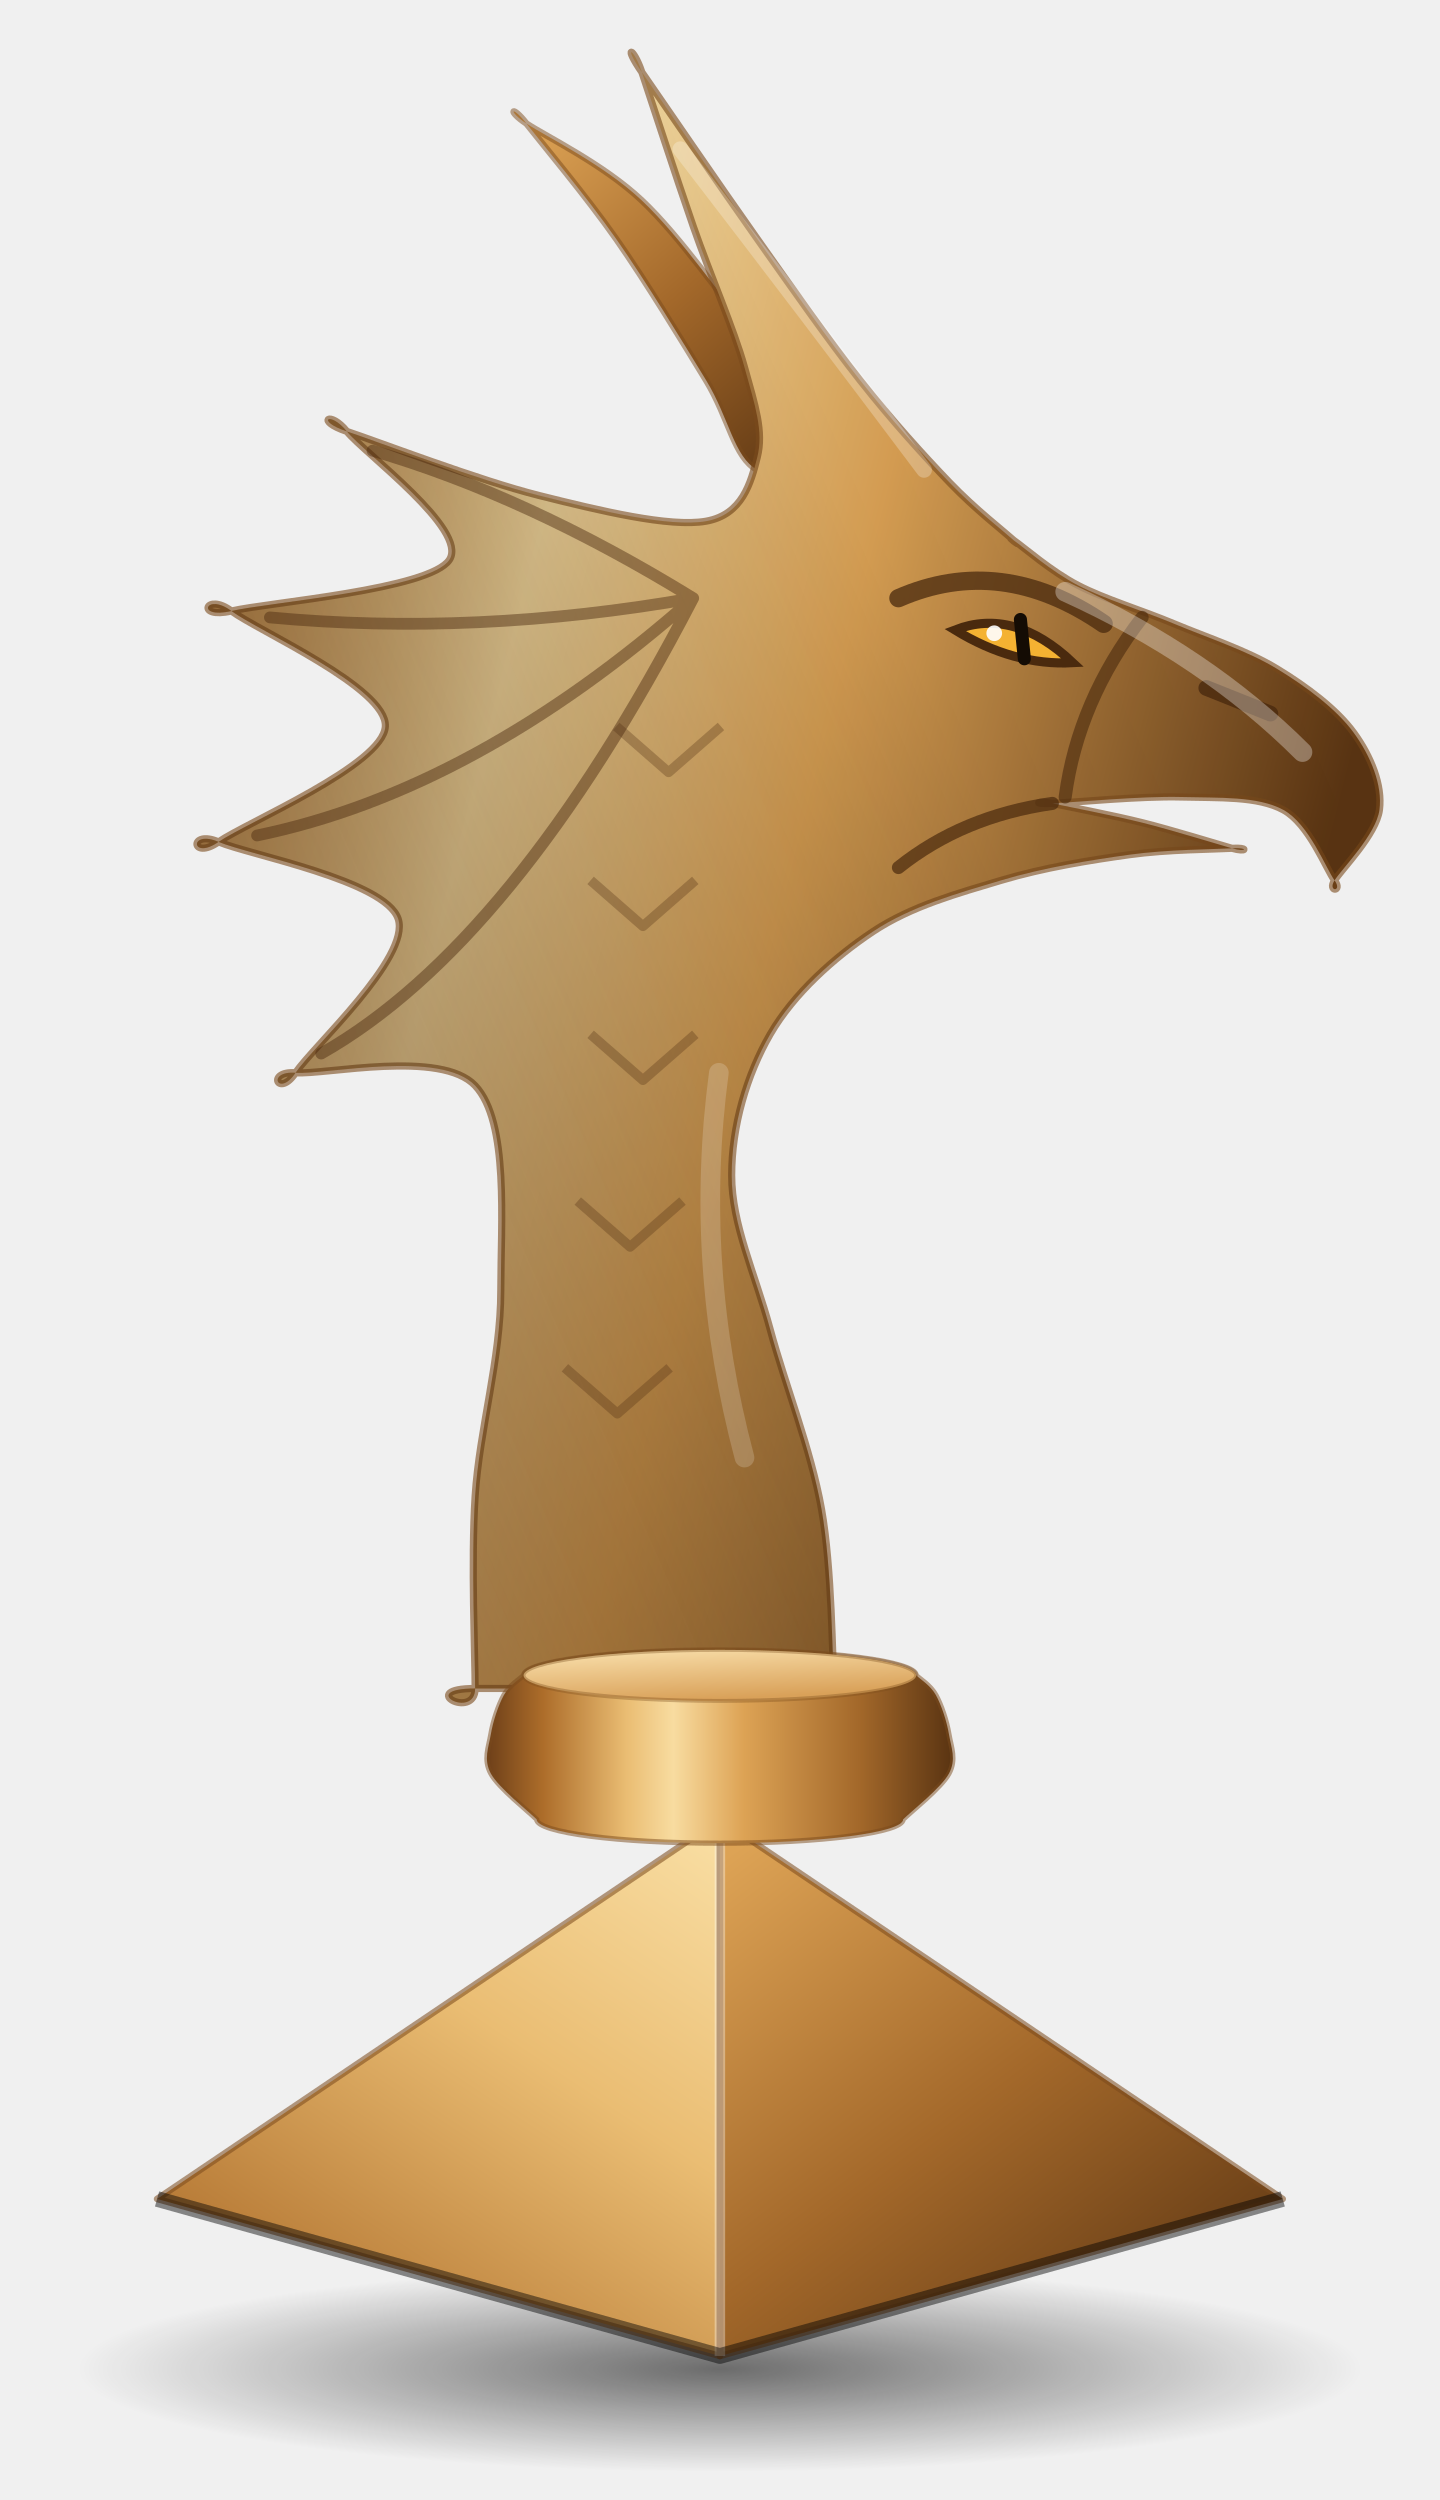
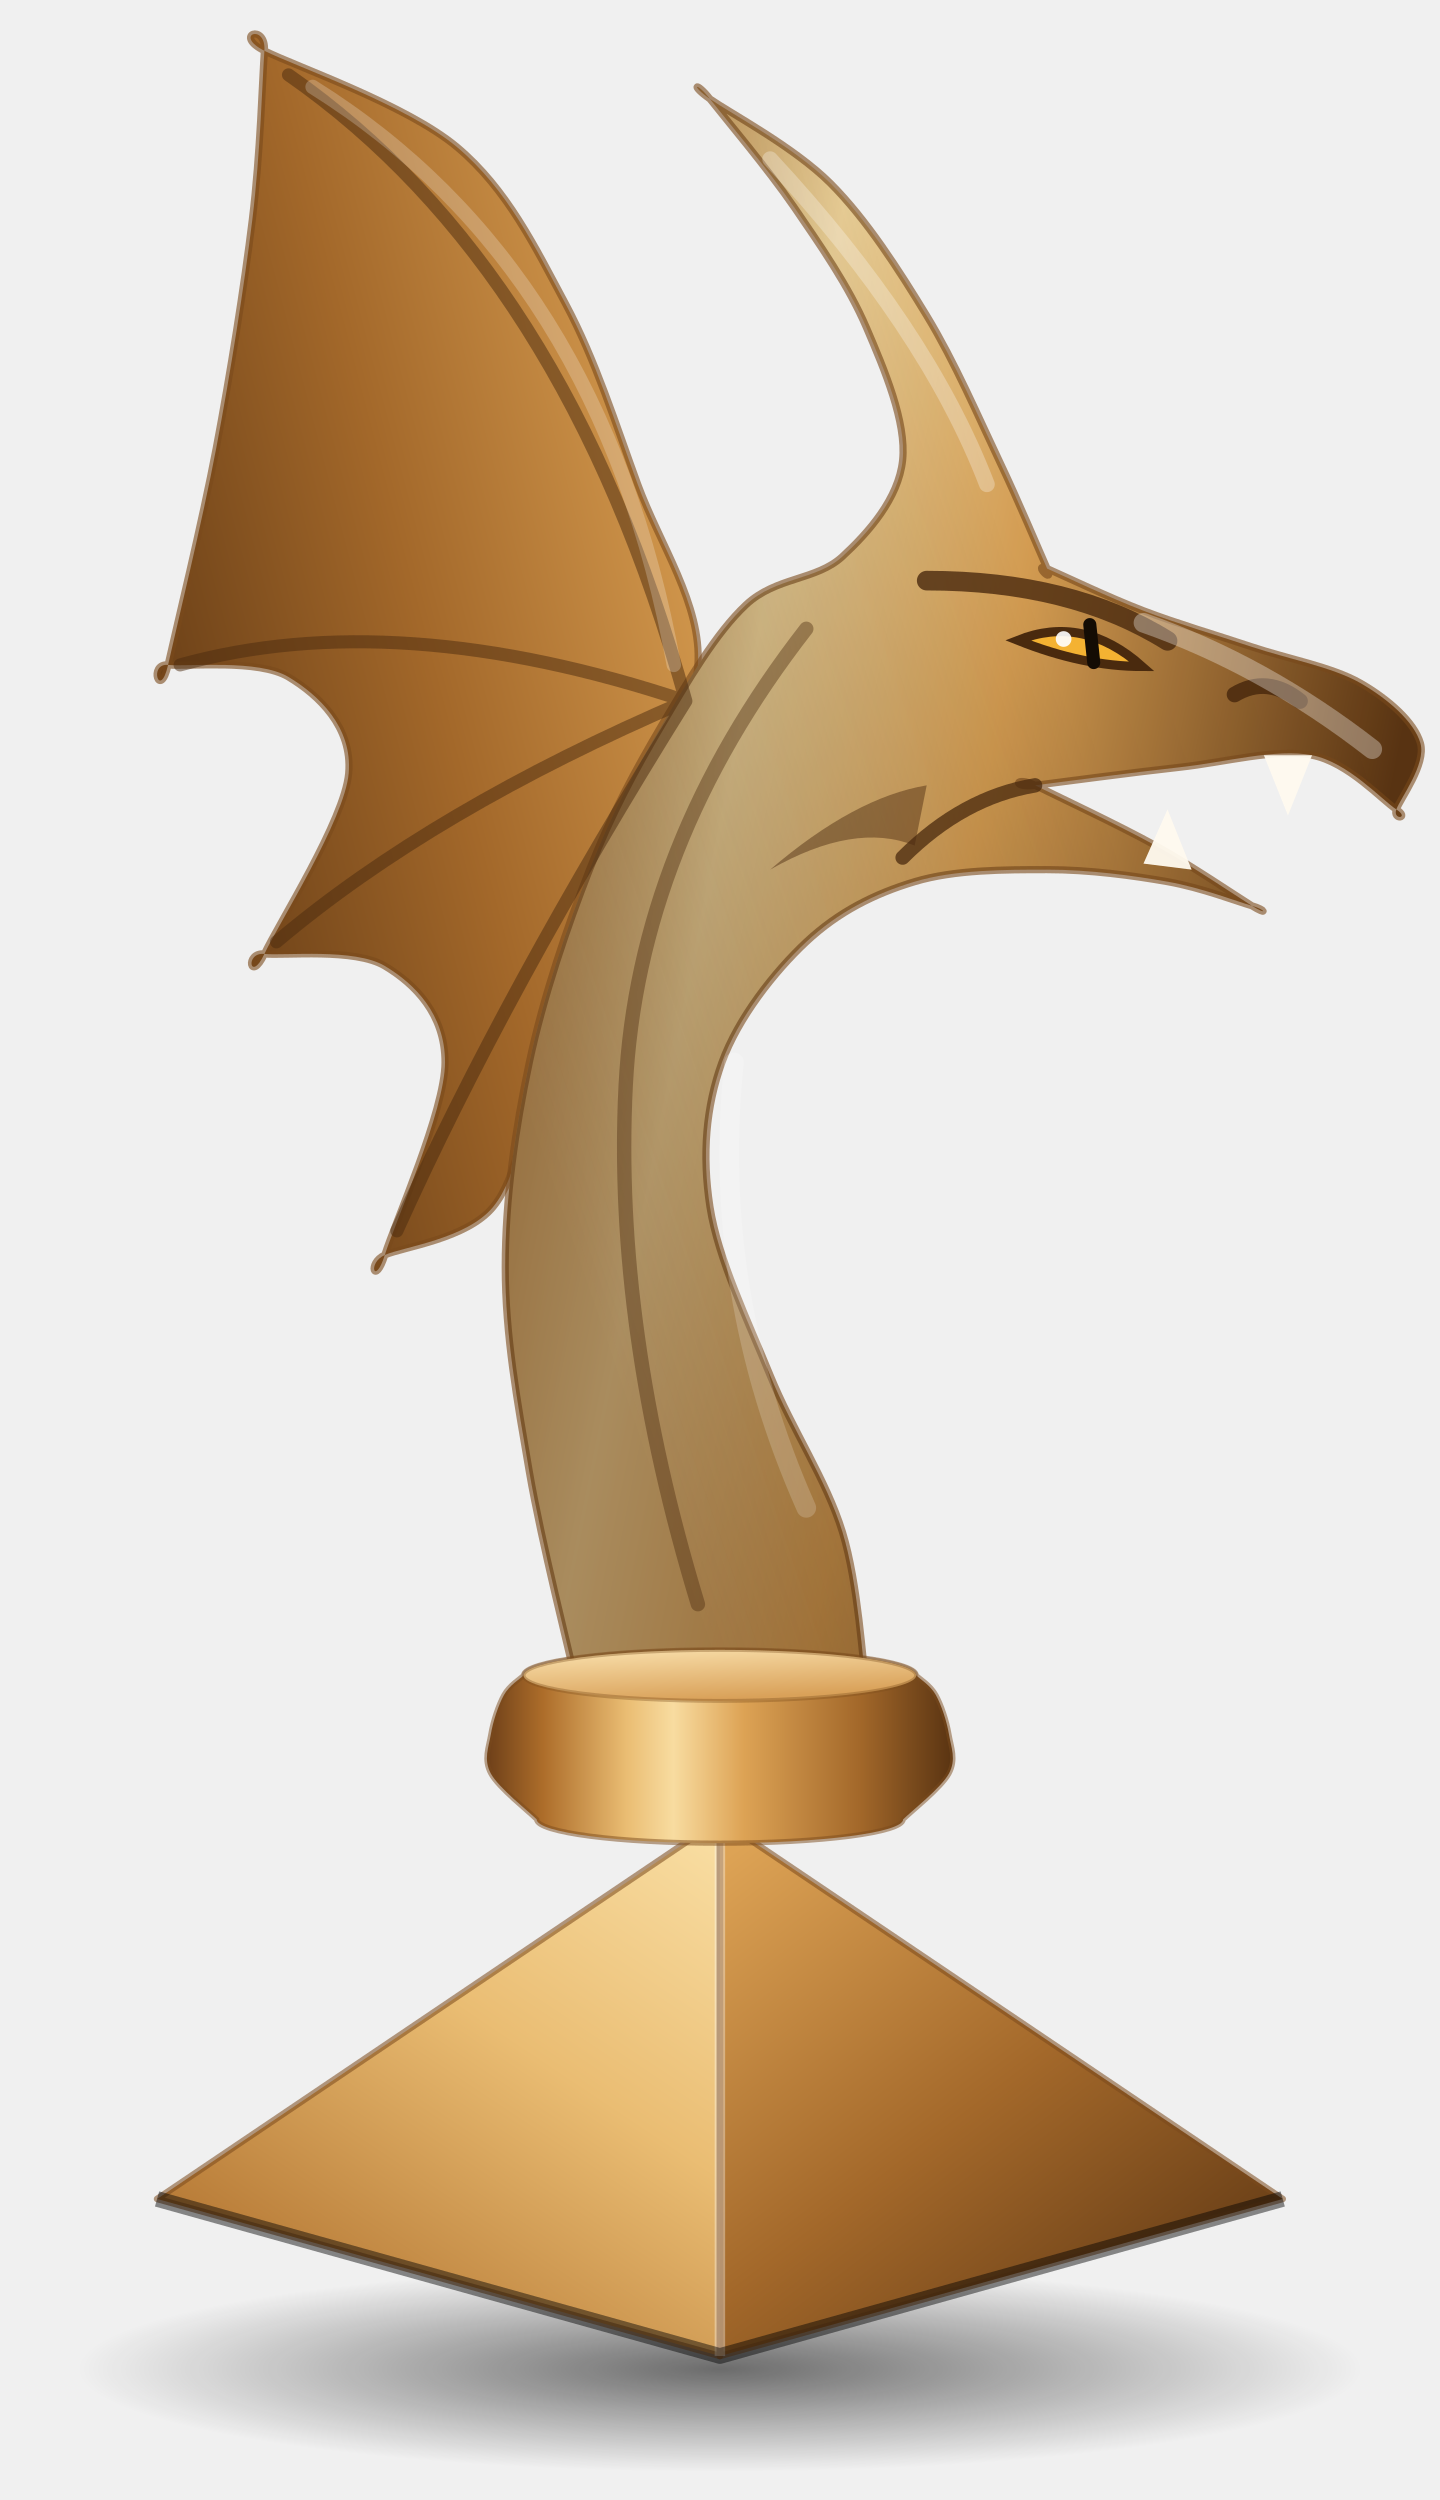
<svg xmlns="http://www.w3.org/2000/svg" viewBox="0 36 220 382" role="img" aria-label="Light Dragon Head">
  <defs>
    <linearGradient id="light-dragon-head-side" x1="0" y1="0" x2="1" y2="0">
      <stop offset="0" stop-color="#6e4019" />
      <stop offset="0.12" stop-color="#ad6d2a" />
      <stop offset="0.3" stop-color="#eabd73" />
      <stop offset="0.4" stop-color="#f8dca0" />
      <stop offset="0.55" stop-color="#dda355" />
      <stop offset="0.8" stop-color="#a3682a" />
      <stop offset="1" stop-color="#5a3412" />
    </linearGradient>
    <linearGradient id="light-dragon-head-top" x1="0" y1="0" x2="0.4" y2="1">
      <stop offset="0" stop-color="#fbe3b0" />
      <stop offset="1" stop-color="#d9a159" />
    </linearGradient>
    <linearGradient id="light-dragon-head-faceL" x1="0.2" y1="1" x2="0.9" y2="0">
      <stop offset="0" stop-color="#ad6d2a" />
      <stop offset="0.6" stop-color="#eabd73" />
      <stop offset="1" stop-color="#f8dca0" />
    </linearGradient>
    <linearGradient id="light-dragon-head-faceR" x1="0.1" y1="0" x2="0.9" y2="1">
      <stop offset="0" stop-color="#dda355" />
      <stop offset="0.5" stop-color="#a3682a" />
      <stop offset="1" stop-color="#5a3412" />
    </linearGradient>
    <radialGradient id="light-dragon-head-shadow" cx="0.5" cy="0.5" r="0.5">
      <stop offset="0" stop-color="#000" stop-opacity="0.55" />
      <stop offset="1" stop-color="#000" stop-opacity="0" />
    </radialGradient>
    <linearGradient id="light-dragon-head-head" x1="0" y1="0" x2="1" y2="0.35">
      <stop offset="0" stop-color="#ad6d2a" />
      <stop offset="0.35" stop-color="#f8dca0" />
      <stop offset="0.6" stop-color="#dda355" />
      <stop offset="1" stop-color="#5a3412" />
    </linearGradient>
    <linearGradient id="light-dragon-head-shade" x1="1" y1="0" x2="0" y2="0.6">
      <stop offset="0" stop-color="#000" stop-opacity="0" />
      <stop offset="0.45" stop-color="#000" stop-opacity="0.05" />
      <stop offset="1" stop-color="#4a2a0e" stop-opacity="0.45" />
    </linearGradient>
+     <linearGradient id="light-dragon-head-wing" x1="1" y1="0.2" x2="0" y2="0.8">
+       <stop offset="0" stop-color="#dda355" />
+       <stop offset="0.5" stop-color="#a3682a" />
+       <stop offset="1" stop-color="#5a3412" />
+     </linearGradient>
  </defs>
  <ellipse cx="110" cy="398" rx="98" ry="15.7" fill="url(#light-dragon-head-shadow)" />
  <polygon points="24.00,372.00 110.00,396.00 110.00,314.00" fill="url(#light-dragon-head-faceL)" stroke="#7a4a1c" stroke-opacity="0.55" stroke-width="1" stroke-linejoin="round" />
  <polygon points="110.00,396.00 196.00,372.00 110.00,314.00" fill="url(#light-dragon-head-faceR)" stroke="#7a4a1c" stroke-opacity="0.55" stroke-width="1" stroke-linejoin="round" />
  <path d="M110.00 396.00L110.00 314.00" stroke="#fff" stroke-opacity="0.35" stroke-width="1.6" />
  <path d="M24.00 372.00L110.00 396.00L196.00 372.00" fill="none" stroke="#000" stroke-opacity="0.45" stroke-width="2.4" stroke-linejoin="round" />
-   <path d="M129.44 105.84C129.44 102.57 120.95 94.73 115.72 88.20C110.49 81.67 103.96 72.19 98.08 66.64C92.20 61.09 83.38 56.84 80.44 54.88C77.50 52.92 78.15 51.94 80.44 54.88C82.73 57.82 89.59 65.99 94.16 72.52C98.73 79.05 104.29 88.20 107.88 94.08C111.47 99.96 112.13 105.84 115.72 107.80C119.31 109.76 129.44 109.11 129.44 105.84Z" fill="url(#light-dragon-head-faceR)" stroke="#7a4a1c" stroke-opacity="0.5" stroke-width="1" />
-   <path d="M127.48 294.00C136.63 294.00 127.81 298.57 127.48 294.00C127.15 289.43 127.15 275.71 125.52 266.56C123.89 257.41 119.97 247.61 117.68 239.12C115.39 230.63 111.80 223.11 111.80 215.60C111.80 208.09 114.09 200.25 117.68 194.04C121.27 187.83 127.48 182.28 133.36 178.36C139.24 174.44 146.43 172.48 152.96 170.52C159.49 168.56 166.68 167.42 172.56 166.60C178.44 165.78 185.63 165.78 188.24 165.62C190.85 165.46 190.53 166.27 188.24 165.62C185.95 164.97 179.09 162.84 174.52 161.70C169.95 160.56 163.09 159.25 160.80 158.76C158.51 158.27 157.53 158.92 160.80 158.76C164.07 158.60 174.52 157.62 180.40 157.78C186.28 157.94 192.16 157.62 196.08 159.74C200.00 161.86 202.61 168.72 203.92 170.52C205.23 172.32 202.78 172.32 203.92 170.52C205.06 168.72 210.29 163.50 210.78 159.74C211.27 155.98 209.47 151.57 206.86 147.98C204.25 144.39 199.67 140.96 195.10 138.18C190.53 135.40 184.48 133.44 179.42 131.32C174.36 129.20 168.80 127.56 164.72 125.44C160.64 123.32 156.55 119.72 154.92 118.58C153.29 117.44 156.55 120.05 154.92 118.58C153.29 117.11 149.04 113.84 145.12 109.76C141.20 105.68 136.30 100.29 131.40 94.08C126.50 87.87 121.27 80.36 115.72 72.52C110.17 64.68 101.02 51.29 98.08 47.04C95.14 42.79 96.77 43.12 98.08 47.04C99.39 50.96 103.31 63.05 105.92 70.56C108.53 78.07 112.13 86.24 113.76 92.12C115.39 98.00 116.70 101.92 115.72 105.84C114.74 109.76 113.43 114.66 107.88 115.64C102.33 116.62 91.55 114.01 82.40 111.72C73.25 109.43 57.90 103.55 53.00 101.92C48.10 100.29 50.39 98.65 53.00 101.92C55.61 105.19 71.62 116.95 68.68 121.52C65.74 126.09 40.91 128.05 35.36 129.36C29.81 130.67 31.44 126.42 35.36 129.36C39.28 132.30 59.21 141.12 58.88 147.00C58.55 152.88 37.65 161.70 33.40 164.64C29.15 167.58 28.83 162.68 33.40 164.64C37.97 166.60 58.88 170.52 60.84 176.40C62.80 182.28 47.77 196.00 45.16 199.92C42.55 203.84 40.59 199.59 45.16 199.92C49.73 200.25 67.37 196.33 72.60 201.88C77.83 207.43 76.52 222.79 76.52 233.24C76.52 243.69 73.25 254.47 72.60 264.60C71.95 274.73 72.60 289.10 72.60 294.00C72.60 298.90 63.45 294.00 72.60 294.00C81.75 294.00 118.33 294.00 127.48 294.00Z" fill="url(#light-dragon-head-head)" stroke="#7a4a1c" stroke-opacity="0.6" stroke-width="1.1" stroke-linejoin="round" />
-   <path d="M127.48 294.00C136.63 294.00 127.81 298.57 127.48 294.00C127.15 289.43 127.15 275.71 125.52 266.56C123.89 257.41 119.97 247.61 117.68 239.12C115.39 230.63 111.80 223.11 111.80 215.60C111.80 208.09 114.09 200.25 117.68 194.04C121.27 187.83 127.48 182.28 133.36 178.36C139.24 174.44 146.43 172.48 152.96 170.52C159.49 168.56 166.68 167.42 172.56 166.60C178.44 165.78 185.63 165.78 188.24 165.62C190.85 165.46 190.53 166.27 188.24 165.62C185.95 164.97 179.09 162.84 174.52 161.70C169.95 160.56 163.09 159.25 160.80 158.76C158.51 158.27 157.53 158.92 160.80 158.76C164.07 158.60 174.52 157.62 180.40 157.78C186.28 157.94 192.16 157.62 196.08 159.74C200.00 161.86 202.61 168.72 203.92 170.52C205.23 172.32 202.78 172.32 203.92 170.52C205.06 168.72 210.29 163.50 210.78 159.74C211.27 155.98 209.47 151.57 206.86 147.98C204.25 144.39 199.67 140.96 195.10 138.18C190.53 135.40 184.48 133.44 179.42 131.32C174.36 129.20 168.80 127.56 164.72 125.44C160.64 123.32 156.55 119.72 154.92 118.58C153.29 117.44 156.55 120.05 154.92 118.58C153.29 117.11 149.04 113.84 145.12 109.76C141.20 105.68 136.30 100.29 131.40 94.08C126.50 87.87 121.27 80.36 115.72 72.52C110.17 64.68 101.02 51.29 98.08 47.04C95.14 42.79 96.77 43.12 98.08 47.04C99.39 50.96 103.31 63.05 105.92 70.56C108.53 78.07 112.13 86.24 113.76 92.12C115.39 98.00 116.70 101.92 115.72 105.84C114.74 109.76 113.43 114.66 107.88 115.64C102.33 116.62 91.55 114.01 82.40 111.72C73.25 109.43 57.90 103.55 53.00 101.92C48.10 100.29 50.39 98.65 53.00 101.92C55.61 105.19 71.62 116.95 68.68 121.52C65.74 126.09 40.91 128.05 35.36 129.36C29.81 130.67 31.44 126.42 35.36 129.36C39.28 132.30 59.21 141.12 58.88 147.00C58.55 152.88 37.65 161.70 33.40 164.64C29.15 167.58 28.83 162.68 33.40 164.64C37.97 166.60 58.88 170.52 60.84 176.40C62.80 182.28 47.77 196.00 45.16 199.92C42.55 203.84 40.59 199.59 45.16 199.92C49.73 200.25 67.37 196.33 72.60 201.88C77.83 207.43 76.52 222.79 76.52 233.24C76.52 243.69 73.25 254.47 72.60 264.60C71.95 274.73 72.60 289.10 72.60 294.00C72.60 298.90 63.45 294.00 72.60 294.00C81.75 294.00 118.33 294.00 127.48 294.00Z" fill="url(#light-dragon-head-shade)" />
-   <path d="M105.92 127.40Q80.44 111.72 56.92 104.86M105.92 127.40Q72.60 133.28 41.24 130.34M105.92 127.40Q72.60 156.80 39.28 163.66M105.92 127.40Q78.48 180.32 49.08 196.98" fill="none" stroke="#4a2a0e" stroke-opacity="0.45" stroke-width="1.8" stroke-linecap="round" />
-   <path d="M174.52 130.34Q164.72 143.08 162.76 157.78" fill="none" stroke="#4a2a0e" stroke-opacity="0.6" stroke-width="2" stroke-linecap="round" />
-   <path d="M184.32 141.12L194.12 145.04" fill="none" stroke="#4a2a0e" stroke-opacity="0.8" stroke-width="2.4" stroke-linecap="round" />
-   <path d="M160.80 158.76Q147.08 160.72 137.28 168.56" fill="none" stroke="#4a2a0e" stroke-opacity="0.7" stroke-width="2" stroke-linecap="round" />
-   <path d="M137.28 127.40Q152.96 120.54 168.64 131.32" fill="none" stroke="#4a2a0e" stroke-opacity="0.75" stroke-width="2.8" stroke-linecap="round" />
-   <path d="M94.16 147.00l8 7l8 -7M90.24 170.52l8 7l8 -7M90.24 194.04l8 7l8 -7M88.28 219.52l8 7l8 -7M86.32 245.00l8 7l8 -7" fill="none" stroke="#4a2a0e" stroke-opacity="0.3" stroke-width="1.5" stroke-linejoin="round" />
-   <path d="M145.92 132.26Q154.92 128.76 163.92 137.26Q154.92 137.76 145.92 132.26Z" fill="#f4b232" stroke="#4a2a0e" stroke-width="1.4" />
-   <path d="M155.92 130.66L156.52 136.66" stroke="#140c04" stroke-width="2" stroke-linecap="round" />
-   <circle cx="151.92" cy="132.76" r="1.2" fill="#fff" fill-opacity="0.9" />
-   <path d="M162.76 126.42Q184.32 136.22 199.02 150.92" fill="none" stroke="#fff" stroke-opacity="0.32" stroke-width="3" stroke-linecap="round" />
-   <path d="M141.20 107.80Q123.56 84.28 103.96 58.80" fill="none" stroke="#fff" stroke-opacity="0.25" stroke-width="2.4" stroke-linecap="round" />
-   <path d="M113.76 258.72Q105.92 229.32 109.84 199.92" fill="none" stroke="#fff" stroke-opacity="0.18" stroke-width="3" stroke-linecap="round" />
+   <path d="M106.64 137.60C107.25 128.40 100.81 119.20 97.44 110.00C94.07 100.80 91.00 90.99 86.40 82.40C81.80 73.81 77.51 64.92 69.84 58.48C62.17 52.04 45.31 46.21 40.40 43.76C35.49 41.31 40.71 39.47 40.40 43.76C40.09 48.05 39.79 59.40 38.56 69.52C37.33 79.64 35.19 93.13 33.04 104.48C30.89 115.83 26.91 132.08 25.68 137.60C24.45 143.12 22.61 137.29 25.68 137.60C28.75 137.91 39.48 136.68 44.08 139.44C48.68 142.20 53.89 147.11 53.28 154.16C52.67 161.21 42.55 177.16 40.40 181.76C38.25 186.36 37.33 181.45 40.40 181.76C43.47 182.07 54.20 180.84 58.80 183.60C63.40 186.36 68.00 190.96 68.00 198.32C68.00 205.68 60.33 222.85 58.80 227.76C57.27 232.67 56.04 228.99 58.80 227.76C61.56 226.53 71.37 225.31 75.36 220.40C79.35 215.49 79.65 207.52 82.72 198.32C85.79 189.12 89.77 175.32 93.76 165.20C97.75 155.08 106.03 146.80 106.64 137.60Z" fill="url(#light-dragon-head-wing)" stroke="#7a4a1c" stroke-opacity="0.6" stroke-width="1.1" stroke-linejoin="round" />
+   <path d="M132.40 294.00C139.76 294.00 133.01 297.99 132.40 294.00C131.79 290.01 131.17 278.05 128.72 270.08C126.27 262.11 121.05 254.44 117.68 246.16C114.31 237.88 109.71 228.37 108.48 220.40C107.25 212.43 107.87 205.07 110.32 198.32C112.77 191.57 118.29 184.52 123.20 179.92C128.11 175.32 133.63 172.56 139.76 170.72C145.89 168.88 153.56 168.88 160.00 168.88C166.44 168.88 173.19 169.80 178.40 170.72C183.61 171.64 189.13 173.79 191.28 174.40C193.43 175.01 193.73 175.93 191.28 174.40C188.83 172.87 182.08 168.27 176.56 165.20C171.04 162.13 161.23 157.53 158.16 156.00C155.09 154.47 154.48 156.46 158.16 156.00C161.84 155.54 173.19 154.01 180.24 153.24C187.29 152.47 194.96 150.33 200.48 151.40C206.00 152.47 211.21 158.30 213.36 159.68C215.51 161.06 212.75 161.37 213.36 159.68C213.97 157.99 217.96 152.78 217.04 149.56C216.12 146.34 212.13 142.81 207.84 140.36C203.55 137.91 196.80 136.68 191.28 134.84C185.76 133.00 179.93 131.31 174.72 129.32C169.51 127.33 162.45 123.95 160.00 122.88C157.55 121.81 161.23 125.64 160.00 122.88C158.77 120.12 155.71 112.76 152.64 106.32C149.57 99.88 145.89 91.29 141.60 84.24C137.31 77.19 132.40 69.52 126.88 64.00C121.36 58.48 111.55 53.27 108.48 51.12C105.41 48.97 106.33 48.36 108.48 51.12C110.63 53.88 117.37 61.85 121.36 67.68C125.35 73.51 129.64 79.64 132.40 86.08C135.16 92.52 138.53 100.49 137.92 106.32C137.31 112.15 132.71 117.36 128.72 121.04C124.73 124.72 118.60 124.11 114.00 128.40C109.40 132.69 105.11 140.05 101.12 146.80C97.13 153.55 93.45 160.29 90.08 168.88C86.71 177.47 83.03 188.20 80.88 198.32C78.73 208.44 77.20 219.17 77.20 229.60C77.20 240.03 79.04 250.15 80.88 260.88C82.72 271.61 87.01 288.48 88.24 294.00C89.47 299.52 80.88 294.00 88.24 294.00C95.60 294.00 125.04 294.00 132.40 294.00Z" fill="url(#light-dragon-head-head)" stroke="#7a4a1c" stroke-opacity="0.6" stroke-width="1.1" stroke-linejoin="round" />
+   <path d="M132.40 294.00C139.76 294.00 133.01 297.99 132.40 294.00C131.79 290.01 131.17 278.05 128.72 270.08C126.27 262.11 121.05 254.44 117.68 246.16C114.31 237.88 109.71 228.37 108.48 220.40C107.25 212.43 107.87 205.07 110.32 198.32C112.77 191.57 118.29 184.52 123.20 179.92C128.11 175.32 133.63 172.56 139.76 170.72C145.89 168.88 153.56 168.88 160.00 168.88C166.44 168.88 173.19 169.80 178.40 170.72C183.61 171.64 189.13 173.79 191.28 174.40C193.43 175.01 193.73 175.93 191.28 174.40C188.83 172.87 182.08 168.27 176.56 165.20C171.04 162.13 161.23 157.53 158.16 156.00C155.09 154.47 154.48 156.46 158.16 156.00C161.84 155.54 173.19 154.01 180.24 153.24C187.29 152.47 194.96 150.33 200.48 151.40C206.00 152.47 211.21 158.30 213.36 159.68C215.51 161.06 212.75 161.37 213.36 159.68C213.97 157.99 217.96 152.78 217.04 149.56C216.12 146.34 212.13 142.81 207.84 140.36C203.55 137.91 196.80 136.68 191.28 134.84C185.76 133.00 179.93 131.31 174.72 129.32C169.51 127.33 162.45 123.95 160.00 122.88C157.55 121.81 161.23 125.64 160.00 122.88C158.77 120.12 155.71 112.76 152.64 106.32C149.57 99.88 145.89 91.29 141.60 84.24C137.31 77.19 132.40 69.52 126.88 64.00C121.36 58.48 111.55 53.27 108.48 51.12C105.41 48.97 106.33 48.36 108.48 51.12C110.63 53.88 117.37 61.85 121.36 67.68C125.35 73.51 129.64 79.64 132.40 86.08C135.16 92.52 138.53 100.49 137.92 106.32C137.31 112.15 132.71 117.36 128.72 121.04C124.73 124.72 118.60 124.11 114.00 128.40C109.40 132.69 105.11 140.05 101.12 146.80C97.13 153.55 93.45 160.29 90.08 168.88C86.71 177.47 83.03 188.20 80.88 198.32C78.73 208.44 77.20 219.17 77.20 229.60C77.20 240.03 79.04 250.15 80.88 260.88C82.72 271.61 87.01 288.48 88.24 294.00C89.47 299.52 80.88 294.00 88.24 294.00C95.60 294.00 125.04 294.00 132.40 294.00Z" fill="url(#light-dragon-head-shade)" />
+   <path d="M104.80 143.12Q86.40 76.88 44.08 47.44M104.80 143.12Q60.64 128.40 27.52 137.60M104.80 143.12Q66.16 159.68 42.24 179.92M104.80 143.12Q77.20 187.28 60.64 224.08" fill="none" stroke="#4a2a0e" stroke-opacity="0.5" stroke-width="2" stroke-linecap="round" />
+   <path d="M102.96 137.60Q91.92 76.88 47.76 49.28" fill="none" stroke="#fff" stroke-opacity="0.22" stroke-width="2.2" stroke-linecap="round" />
+   <path d="M200.48 151.40L196.80 160.60L193.12 151.40ZM174.72 167.96L178.40 159.68L182.08 168.88Z" fill="#fffaf0" fill-opacity="0.95" />
+   <path d="M198.64 143.12q-5 -4 -10 -1" fill="none" stroke="#4a2a0e" stroke-opacity="0.85" stroke-width="2.4" stroke-linecap="round" />
+   <path d="M158.16 156.00Q147.12 157.84 137.92 167.04" fill="none" stroke="#4a2a0e" stroke-opacity="0.75" stroke-width="2.2" stroke-linecap="round" />
+   <path d="M141.60 156.00Q130.56 157.84 117.68 168.88Q130.56 161.52 139.76 165.20" fill="#4a2a0e" fill-opacity="0.45" />
+   <path d="M178.40 133.92Q163.68 124.72 141.60 124.72" fill="none" stroke="#4a2a0e" stroke-opacity="0.8" stroke-width="3" stroke-linecap="round" />
+   <path d="M123.20 132.08Q97.44 165.20 95.60 202.00Q93.76 238.80 106.64 281.12" fill="none" stroke="#4a2a0e" stroke-opacity="0.4" stroke-width="2.2" stroke-linecap="round" />
+   <path d="M155.52 133.84Q165.52 129.84 174.52 137.84Q165.52 137.84 155.52 133.84Z" fill="#f4b232" stroke="#4a2a0e" stroke-width="1.4" />
+   <path d="M166.52 131.44L167.12 137.24" stroke="#140c04" stroke-width="2" stroke-linecap="round" />
+   <circle cx="162.52" cy="133.64" r="1.2" fill="#fff" fill-opacity="0.9" />
+   <path d="M174.72 131.16Q193.12 137.60 209.68 150.48" fill="none" stroke="#fff" stroke-opacity="0.32" stroke-width="3" stroke-linecap="round" />
+   <path d="M150.80 110.00Q141.60 86.08 117.68 60.32" fill="none" stroke="#fff" stroke-opacity="0.28" stroke-width="2.4" stroke-linecap="round" />
+   <path d="M123.20 266.40Q108.48 233.28 112.16 198.32" fill="none" stroke="#fff" stroke-opacity="0.18" stroke-width="3" stroke-linecap="round" />
  <path d="M80.00 292.00A30.00 3.90 0 0 1 140.00 292.00C140.50 292.50 142.17 293.50 143.00 295.00C143.83 296.50 144.67 299.00 145.00 301.00C145.33 303.00 146.17 304.83 145.00 307.00C143.83 309.17 139.17 312.83 138.00 314.00A28.00 3.64 0 0 1 82.00 314.00C80.83 312.83 76.17 309.17 75.00 307.00C73.83 304.83 74.67 303.00 75.00 301.00C75.33 299.00 76.17 296.50 77.00 295.00C77.83 293.50 79.50 292.50 80.00 292.00Z" fill="url(#light-dragon-head-side)" stroke="#7a4a1c" stroke-opacity="0.5" stroke-width="0.8" />
  <ellipse cx="110" cy="292.00" rx="30.00" ry="3.90" fill="url(#light-dragon-head-top)" stroke="#7a4a1c" stroke-opacity="0.35" stroke-width="0.6" />
</svg>
